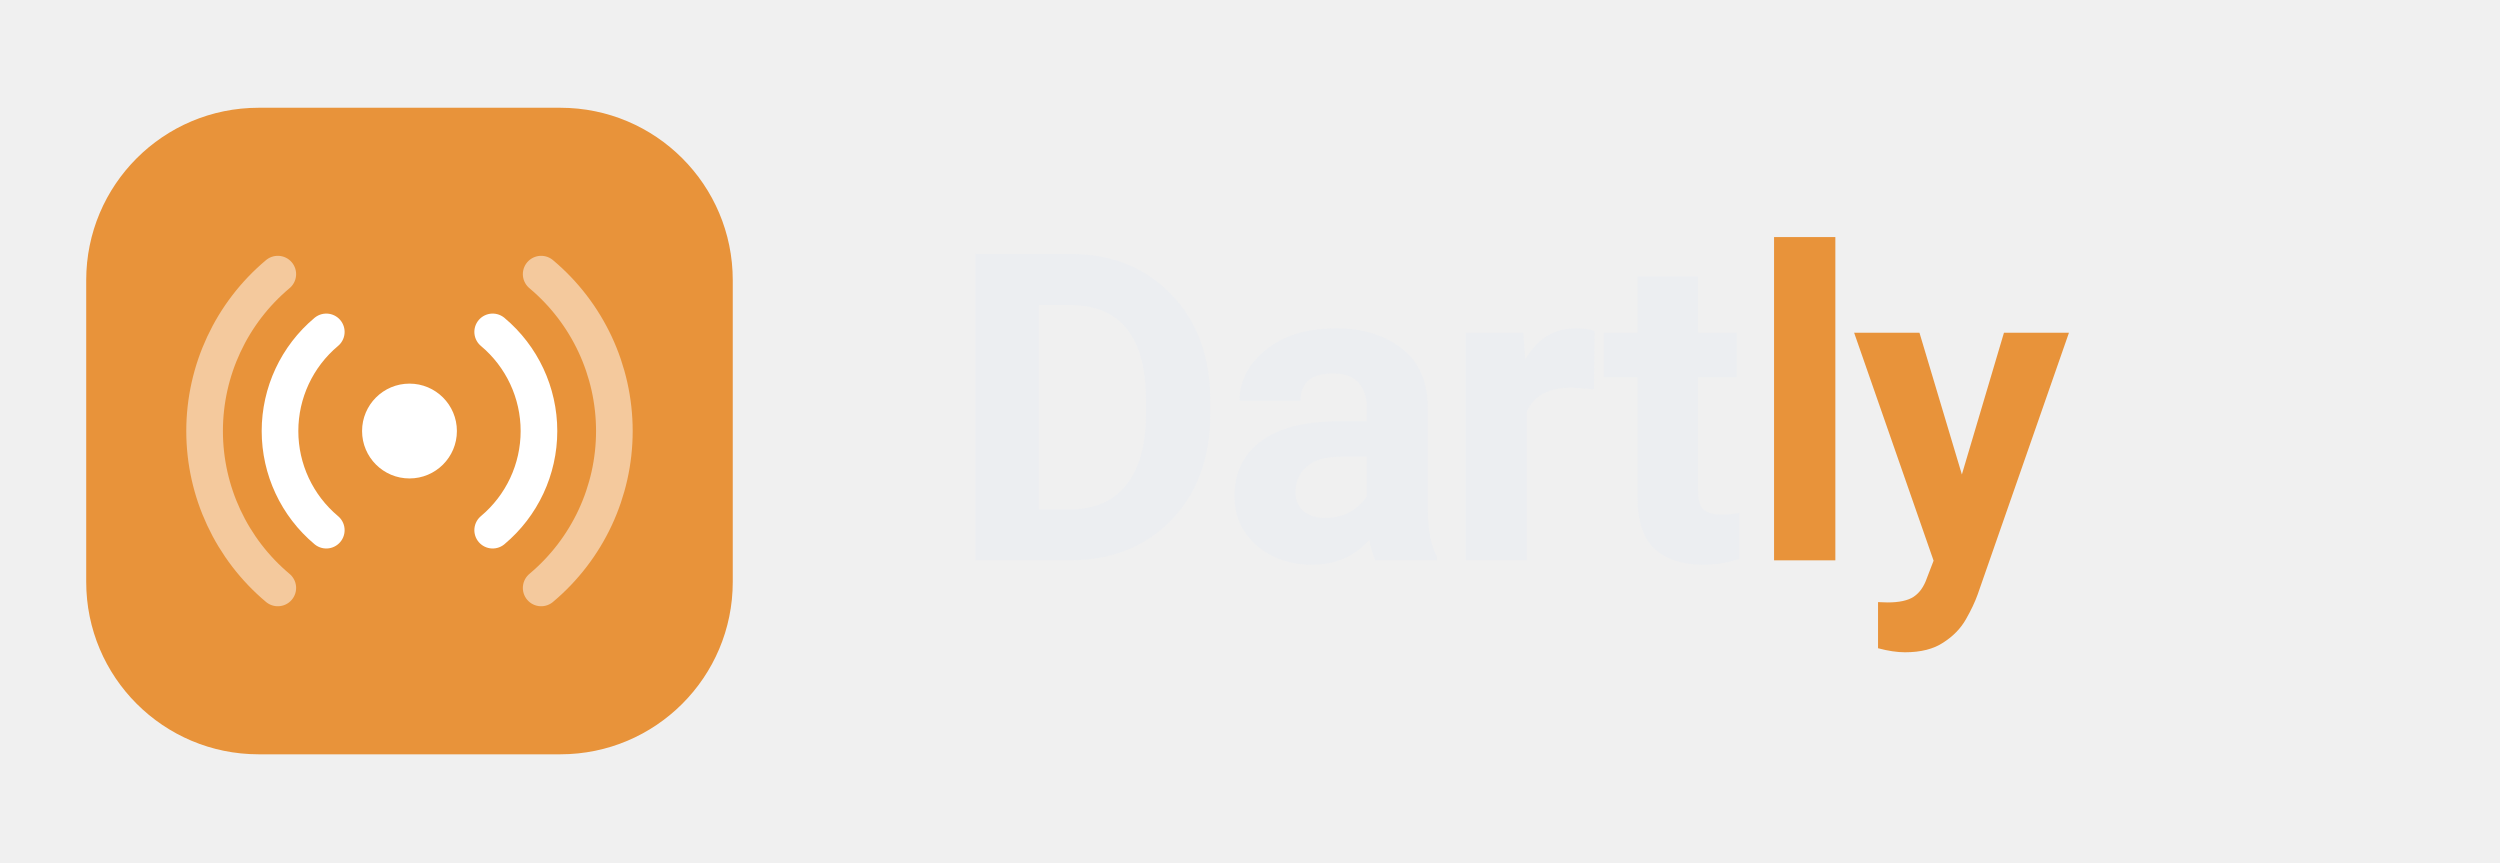
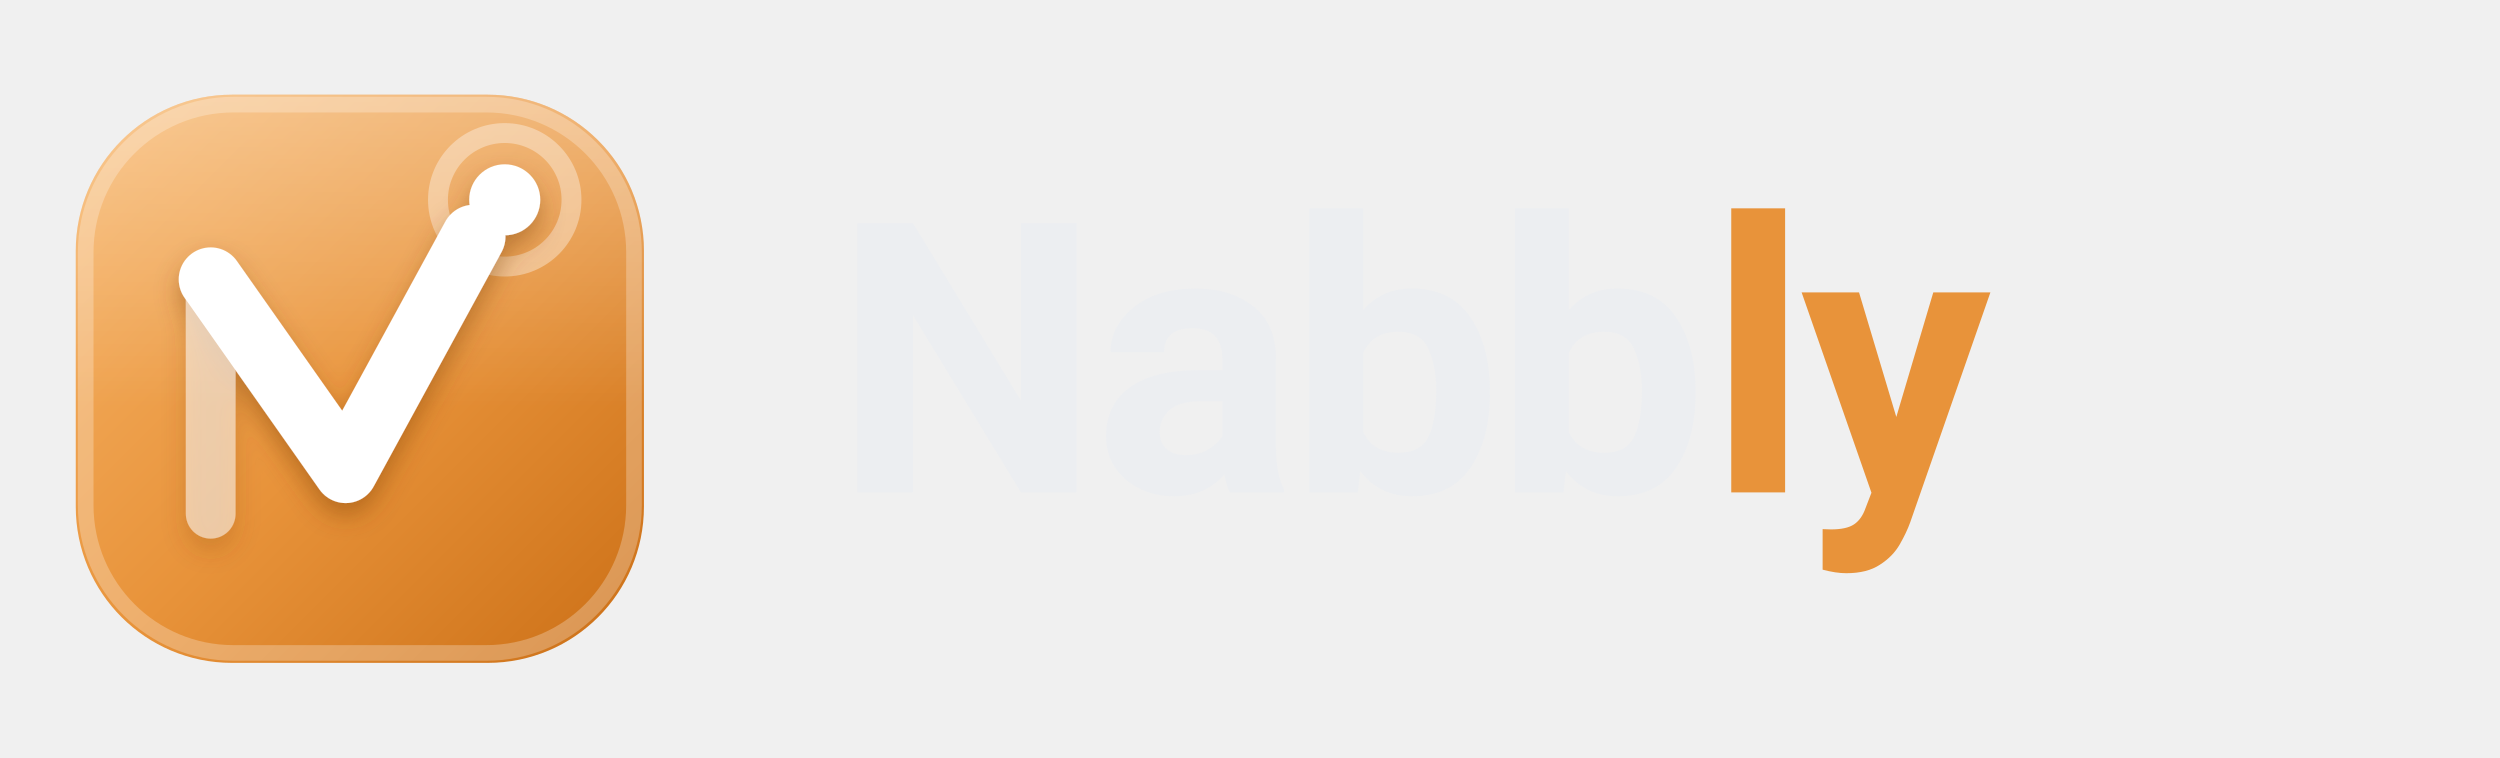
- <svg xmlns="http://www.w3.org/2000/svg" viewBox="0 0 116 40" width="116" height="40" role="img" aria-label="Dartly">
-   <rect x="4" y="5" width="30" height="30" rx="8" fill="#E8933A" />
-   <g fill="none" stroke="#FFFFFF" stroke-width="1.7" stroke-linecap="round">
-     <path d="M22.86 15.40 A6 6 0 0 1 22.86 24.60" />
-     <path d="M15.14 15.40 A6 6 0 0 0 15.14 24.60" />
-     <path d="M25.11 12.72 A9.5 9.5 0 0 1 25.11 27.28" opacity="0.5" />
-     <path d="M12.89 12.72 A9.5 9.5 0 0 0 12.89 27.28" opacity="0.5" />
+ <svg xmlns="http://www.w3.org/2000/svg" viewBox="0 0 132 40" width="132" height="40" role="img" aria-label="Nabbly">
+   <defs>
+     <linearGradient id="nbwA" x1="0" y1="0" x2="1" y2="1">
+       <stop offset="0" stop-color="#F7B569" />
+       <stop offset=".52" stop-color="#E8933A" />
+       <stop offset="1" stop-color="#CB6F16" />
+     </linearGradient>
+     <linearGradient id="nbwG" x1="0" y1="0" x2="0" y2="1">
+       <stop offset="0" stop-color="#fff" stop-opacity=".30" />
+       <stop offset=".55" stop-color="#fff" stop-opacity="0" />
+     </linearGradient>
+     <filter id="nbwL" x="-35%" y="-35%" width="170%" height="170%">
+       <feDropShadow dx="0" dy="0.9" stdDeviation="0.85" flood-color="#7C4206" flood-opacity=".42" />
+     </filter>
+   </defs>
+   <g transform="translate(1,2) scale(0.75)">
+     <rect x="4" y="4" width="40" height="40" rx="11" fill="url(#nbwA)" />
+     <rect x="4" y="4" width="40" height="40" rx="11" fill="url(#nbwG)" />
+     <rect x="4.7" y="4.7" width="38.6" height="38.6" rx="10.4" fill="none" stroke="#fff" stroke-opacity=".26" stroke-width="1.1" />
+     <circle cx="34.2" cy="11.4" r="4.7" fill="none" stroke="#fff" stroke-opacity=".36" stroke-width="1.4" />
+     <g filter="url(#nbwL)">
+       <path d="M13.5 33.5 L13.5 17" fill="none" stroke="#fff" stroke-opacity=".5" stroke-width="3.5" stroke-linecap="round" />
+       <path d="M13.5 17 L23 30.5 L32 14" fill="none" stroke="#fff" stroke-width="4.5" stroke-linecap="round" stroke-linejoin="round" />
+       <circle cx="34.2" cy="11.4" r="2.5" fill="#fff" />
+     </g>
  </g>
-   <circle cx="19" cy="20" r="2.2" fill="#FFFFFF" />
-   <text x="44" y="26" font-family="ui-sans-serif,system-ui,-apple-system,'Segoe UI',Roboto,Helvetica,Arial,sans-serif" font-size="20" font-weight="600" letter-spacing="-0.4" fill="#ECEEF1">Dart<tspan fill="#E8933A">ly</tspan>
+   <text x="44" y="26" font-family="ui-sans-serif,system-ui,-apple-system,'Segoe UI',Roboto,Helvetica,Arial,sans-serif" font-size="20" font-weight="600" letter-spacing="-0.4" fill="#ECEEF1">Nabb<tspan fill="#E8933A">ly</tspan>
  </text>
</svg>
